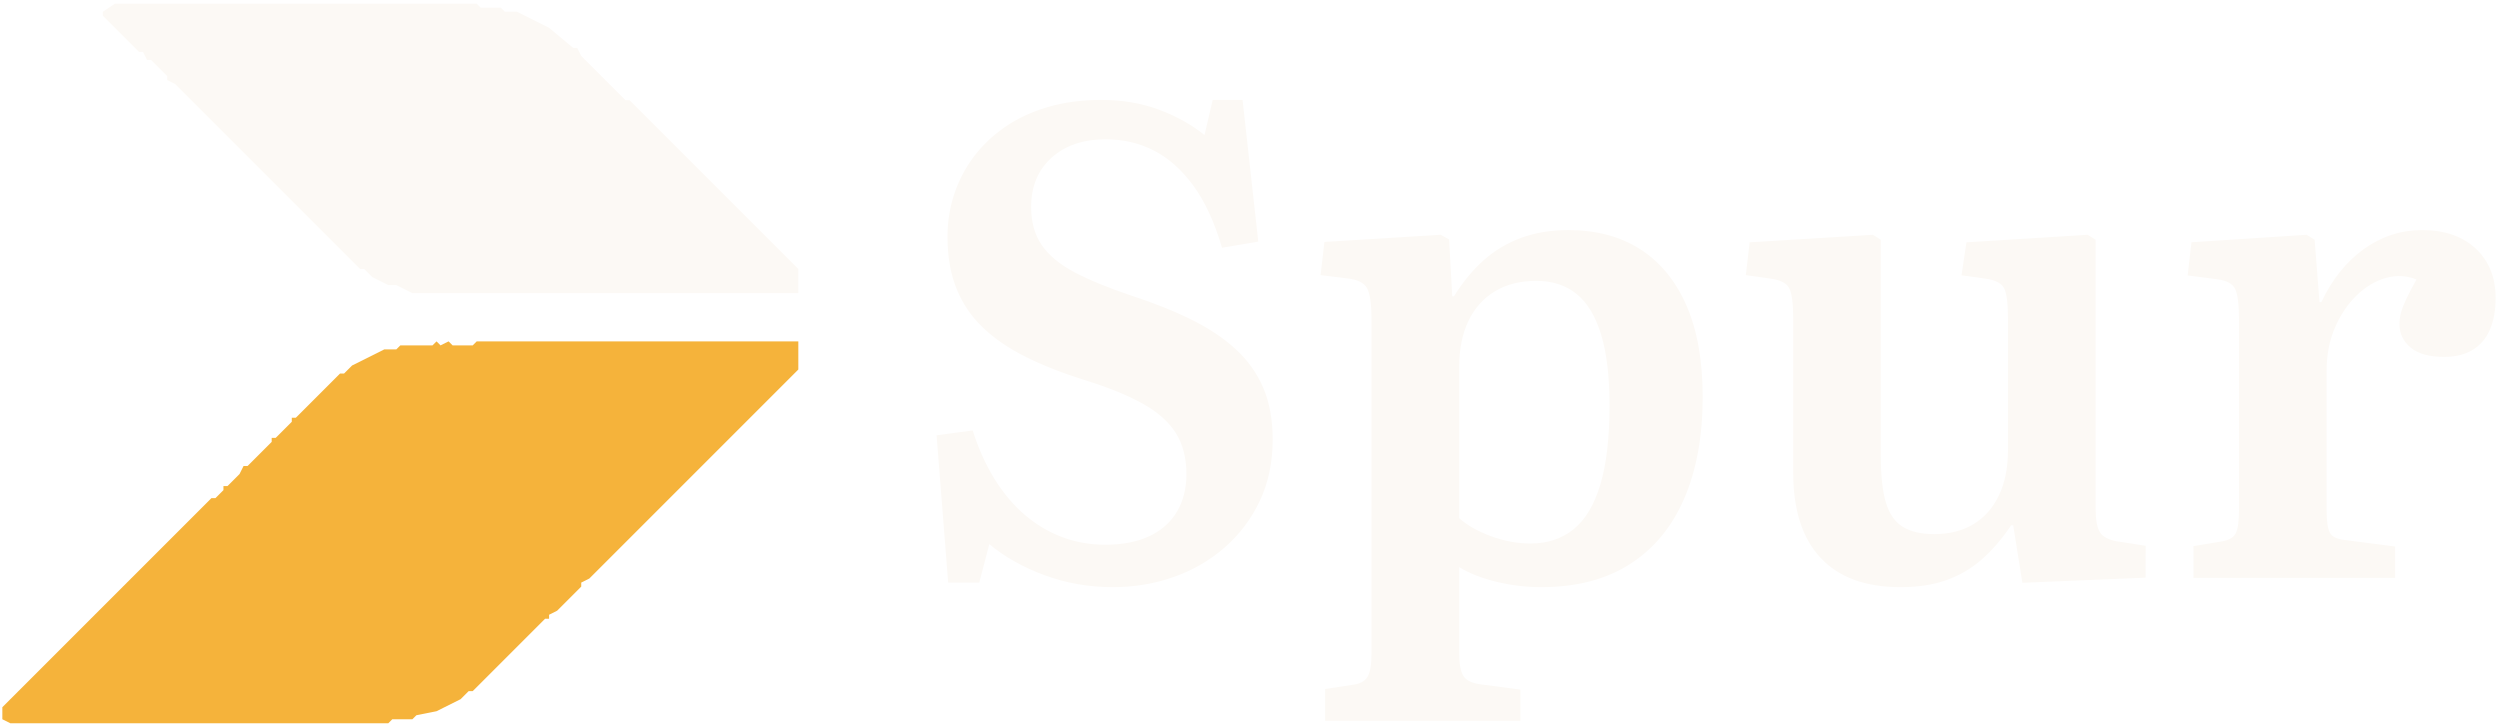
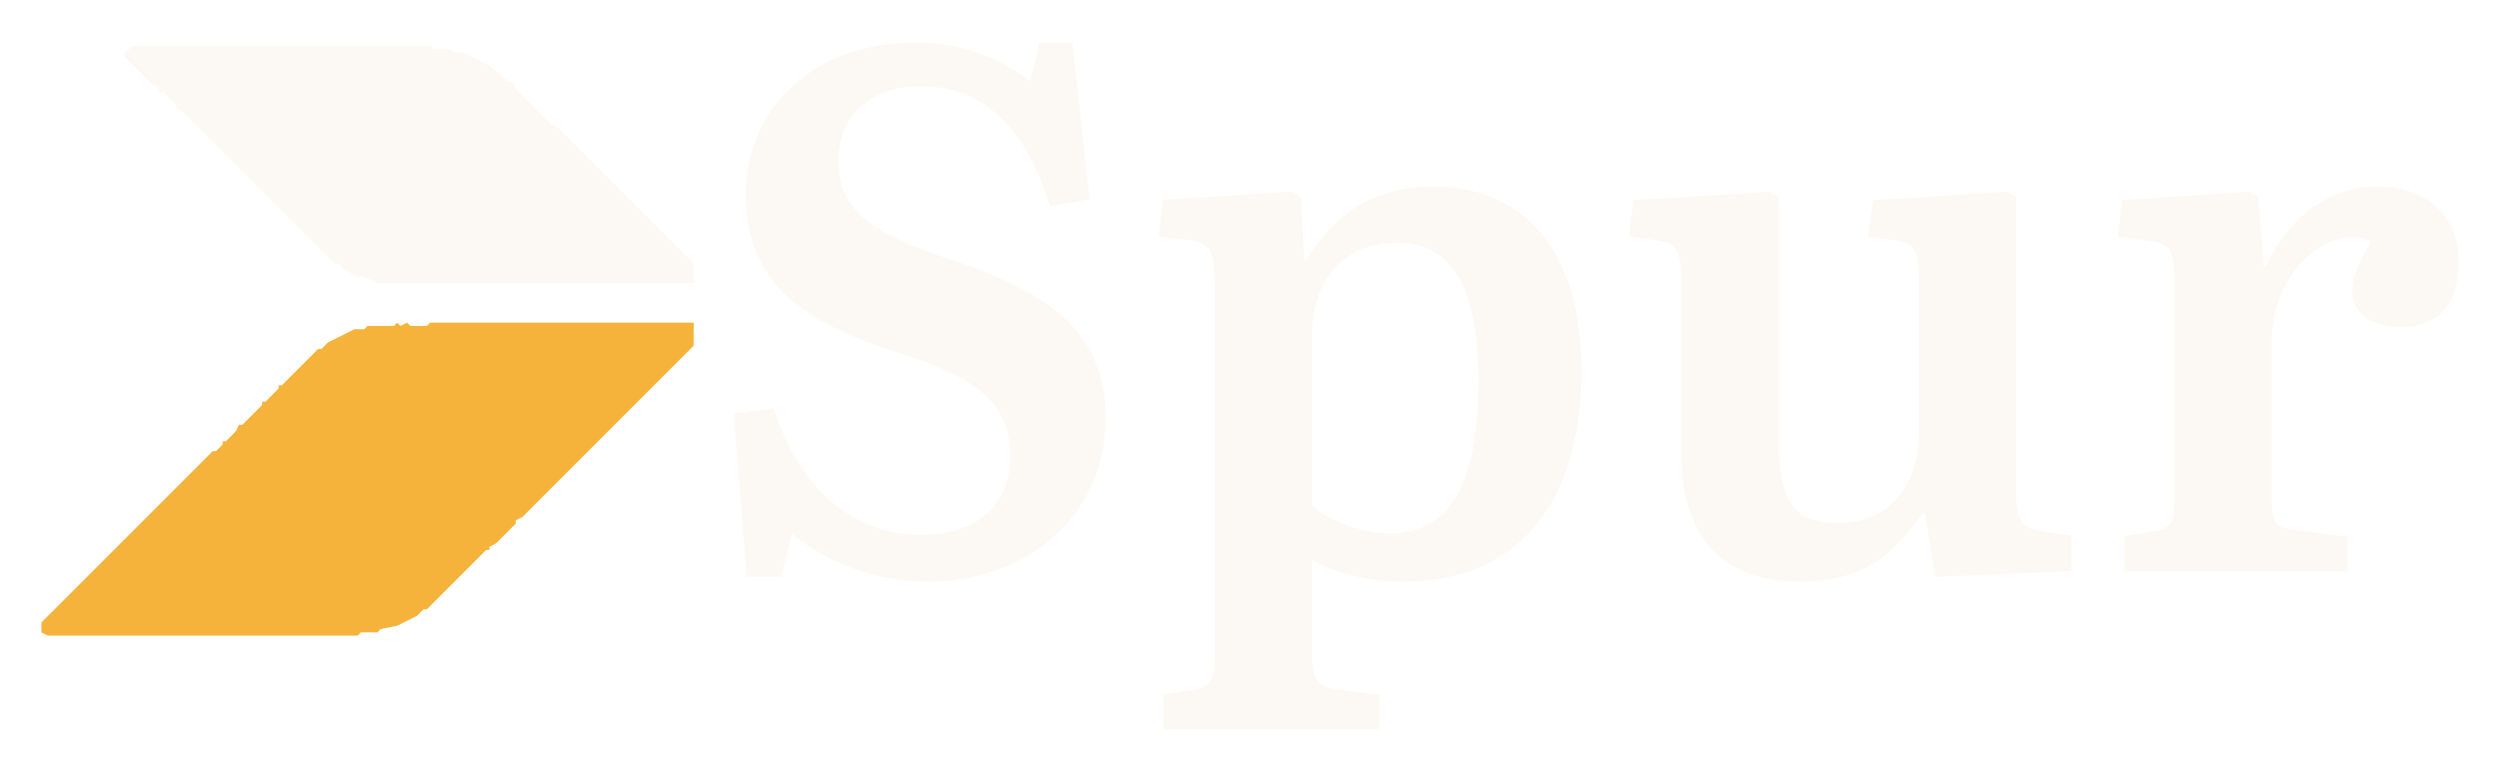
- <svg xmlns="http://www.w3.org/2000/svg" viewBox="29 14 298.5 86.8" role="img" aria-label="Spur">
+ <svg xmlns="http://www.w3.org/2000/svg" width="364.25" height="112.5" viewBox="23.250 7.750 364.250 112.500" role="img" aria-label="Spur logo, Literata, Storm Slate division label">
  <g transform="translate(0 1) scale(0.48)">
    <path d="M86 30 L86 31 L95 40 L96 40 L97 42 L98 42 L102 46 L102 47 L104 48 L150 94 L151 94 L153 96 L157 98 L159 98 L163 100 L259 100 L259 94 L217 52 L216 52 L205 41 L204 39 L203 39 L197 34 L189 30 L186 30 L185 29 L180 29 L179 28 L89 28 Z" fill="#FCF9F5" />
    <path d="M259 112 L179 112 L178 113 L173 113 L172 112 L170 113 L169 112 L168 113 L160 113 L159 114 L156 114 L148 118 L146 120 L145 120 L134 131 L133 131 L133 132 L129 136 L128 136 L128 137 L122 143 L121 143 L120 145 L117 148 L116 148 L116 149 L114 151 L113 151 L61 203 L61 206 L63 207 L157 207 L158 206 L163 206 L164 205 L169 204 L175 201 L177 199 L178 199 L196 181 L197 181 L197 180 L199 179 L205 173 L205 172 L207 171 L259 119 Z" fill="#F5B33B" />
  </g>
-   <path d="M314.892 -14Q261.008 -14 212.2 3.844Q163.393 21.688 128.146 51.008L112.975 -7.091H65.968L48.452 215.522L103.008 222.855Q115.957 182.037 135.82 149.851Q155.683 117.665 181.443 95.524Q207.202 73.384 237.957 61.757Q268.712 50.13 302.939 50.13Q342.866 50.13 370.235 63.139Q397.604 76.148 411.83 100.223Q426.055 124.297 426.055 156.608Q426.055 193.474 410.058 218.911Q394.06 244.347 359.843 263.411Q325.626 282.474 270.938 299.394Q221.641 314.91 183.475 333.886Q145.309 352.861 118.891 377.885Q92.473 402.909 78.714 436.773Q64.954 470.637 64.954 515.705Q64.954 548.939 74.897 579.321Q84.841 609.702 103.958 635.584Q123.076 661.466 151.273 681.053Q179.471 700.639 216.195 711.517Q252.919 722.395 297.268 722.395Q344.439 722.395 383.848 707.904Q423.258 693.413 453.393 669.349L465.806 722.395H510.916L534.651 508.286L479.887 498.989Q462.799 556.97 436.432 592.936Q410.064 628.901 376.907 645.884Q343.75 662.867 304 662.867Q253.042 662.867 222.205 635.024Q191.367 607.182 191.367 560.576Q191.367 526.134 207.527 502.787Q223.686 479.44 256.932 461.894Q290.177 444.349 341.013 427.229Q392.702 410.461 433.026 390.597Q473.35 370.733 500.728 345.499Q528.106 320.266 542.267 287.056Q556.429 253.846 556.429 208.966Q556.429 157.598 537.011 116.487Q517.594 75.375 483.862 45.965Q450.131 16.556 406.645 1.278Q363.16 -14 314.892 -14Z" transform="translate(137 83) scale(0.079 -0.079)" fill="#FCF9F5" />
-   <path d="M31.72 -216V-167.921L74.124 -161.464Q89.04 -159.548 95.418 -150.03Q101.797 -140.512 101.797 -114.564V389.382Q101.797 426.194 94.937 438.072Q88.076 449.95 66.353 452.475L24.817 457.615L30.642 507.751L206.331 518.587L219.061 511.535L223.814 425.606H226.45Q246.671 458.242 271.597 480.327Q296.524 502.411 328.286 514.045Q360.048 525.679 398.973 525.679Q462.521 525.679 507.808 496.811Q553.095 467.942 577.717 411.868Q602.339 355.795 602.339 273.232Q602.339 185.027 574.645 120.469Q546.951 55.911 492.538 20.956Q438.124 -14 358.401 -14Q324.12 -14 290.799 -5.942Q257.479 2.116 234.311 16.264V-113.616Q234.311 -138.028 240.699 -148.242Q247.088 -158.456 267.211 -160.96L326.76 -168.857V-216ZM342.027 51.97Q380.676 51.97 407.366 73.641Q434.056 95.313 447.794 141.487Q461.532 187.662 461.532 260.432Q461.532 326.056 448.814 367.767Q436.096 409.477 411.647 429.207Q387.197 448.937 350.897 448.937Q314.392 448.937 288.3 433.132Q262.207 417.328 248.259 388.328Q234.311 359.327 234.311 318.175V90.316Q252.031 74.245 282.099 63.107Q312.168 51.97 342.027 51.97Z" transform="translate(184.716 83) scale(0.079 -0.079)" fill="#FCF9F5" />
-   <path d="M257.285 -14Q177.833 -14 136.495 30.31Q95.157 74.62 95.157 158.883V391.706Q95.157 424.726 89.59 436.88Q84.022 449.034 61.709 452.194L23.568 457.559L29.309 507.191L215.503 518.587L227.588 511.031V182.517Q227.588 139.258 235.304 113.69Q243.02 88.123 260.828 77.147Q278.636 66.171 308.309 66.171Q342.974 66.171 367.856 81.333Q392.738 96.495 406.252 125.075Q419.766 153.655 419.766 192.92V391.754Q419.766 425.927 414.036 437.48Q408.306 449.034 386.438 452.194L349.521 457.343L356.99 507.191L540.112 518.587L552.197 511.031V105.56Q552.197 79.064 558.805 68.868Q565.413 58.672 584.317 55.232L627.849 48.559L627.765 0.336L441.527 -7.404L427.659 79.471H424.507Q403.778 48.612 380.158 27.956Q356.538 7.3 326.836 -3.35Q297.134 -14 257.285 -14Z" transform="translate(235.592 83) scale(0.079 -0.079)" fill="#FCF9F5" />
-   <path d="M45.078 0V48.079L88.41 55.256Q104.242 57.892 109.092 67.622Q113.942 77.352 113.942 103.268V389.886Q113.942 423.65 108.332 436.188Q102.723 448.726 80.206 451.466L36.314 457.111L42.067 507.247L216.281 518.587L228.218 511.031L235.575 416.737H238.316Q263.077 468.888 303.041 497.283Q343.005 525.679 390.449 525.679Q441.781 525.679 471.765 497.625Q501.749 469.571 501.749 423.083Q501.749 395.262 493.141 375.265Q484.533 355.269 467.14 344.643Q449.748 334.018 423.645 334.018Q390.189 334.018 373.315 348.135Q356.441 362.253 356.441 383.545Q356.441 392.608 358.967 401.596Q361.492 410.583 367.277 422.64Q373.062 434.697 382.168 451.031Q359.621 460.064 335.666 453.23Q311.711 446.396 291.573 426.828Q271.436 407.26 258.904 378.184Q246.373 349.108 246.373 313.75V101.52Q246.373 77.584 251.155 68.428Q255.937 59.272 273.089 57.356L349.91 47.379V0Z" transform="translate(287.337 83) scale(0.079 -0.079)" fill="#FCF9F5" />
+   <path d="M314.892 -14Q261.008 -14 212.2 3.844Q163.393 21.688 128.146 51.008L112.975 -7.091H65.968L48.452 215.522L103.008 222.855Q115.957 182.037 135.82 149.851Q155.683 117.665 181.443 95.524Q207.202 73.384 237.957 61.757Q268.712 50.13 302.939 50.13Q342.866 50.13 370.235 63.139Q397.604 76.148 411.83 100.223Q426.055 124.297 426.055 156.608Q426.055 193.474 410.058 218.911Q394.06 244.347 359.843 263.411Q325.626 282.474 270.938 299.394Q221.641 314.91 183.475 333.886Q145.309 352.861 118.891 377.885Q92.473 402.909 78.714 436.773Q64.954 470.637 64.954 515.705Q64.954 548.939 74.897 579.321Q84.841 609.702 103.958 635.584Q123.076 661.466 151.273 681.053Q179.471 700.639 216.195 711.517Q252.919 722.395 297.268 722.395Q344.439 722.395 383.848 707.904Q423.258 693.413 453.393 669.349L465.806 722.395H510.916L534.651 508.286L479.887 498.989Q462.799 556.97 436.432 592.936Q410.064 628.901 376.907 645.884Q343.75 662.867 304 662.867Q253.042 662.867 222.205 635.024Q191.367 607.182 191.367 560.576Q191.367 526.134 207.527 502.787Q223.686 479.44 256.932 461.894Q290.177 444.349 341.013 427.229Q392.702 410.461 433.026 390.597Q473.35 370.733 500.728 345.499Q528.106 320.266 542.267 287.056Q556.429 253.846 556.429 208.966Q556.429 157.598 537.011 116.487Q517.594 75.375 483.862 45.965Q450.131 16.556 406.645 1.278Q363.16 -14 314.892 -14Z" transform="translate(125 91) scale(1.35) translate(-137 -83) translate(137 83) scale(0.079 -0.079)" fill="#FCF9F5" />
+   <path d="M31.72 -216V-167.921L74.124 -161.464Q89.04 -159.548 95.418 -150.03Q101.797 -140.512 101.797 -114.564V389.382Q101.797 426.194 94.937 438.072Q88.076 449.95 66.353 452.475L24.817 457.615L30.642 507.751L206.331 518.587L219.061 511.535L223.814 425.606H226.45Q246.671 458.242 271.597 480.327Q296.524 502.411 328.286 514.045Q360.048 525.679 398.973 525.679Q462.521 525.679 507.808 496.811Q553.095 467.942 577.717 411.868Q602.339 355.795 602.339 273.232Q602.339 185.027 574.645 120.469Q546.951 55.911 492.538 20.956Q438.124 -14 358.401 -14Q324.12 -14 290.799 -5.942Q257.479 2.116 234.311 16.264V-113.616Q234.311 -138.028 240.699 -148.242Q247.088 -158.456 267.211 -160.96L326.76 -168.857V-216ZM342.027 51.97Q380.676 51.97 407.366 73.641Q434.056 95.313 447.794 141.487Q461.532 187.662 461.532 260.432Q461.532 326.056 448.814 367.767Q436.096 409.477 411.647 429.207Q387.197 448.937 350.897 448.937Q314.392 448.937 288.3 433.132Q262.207 417.328 248.259 388.328Q234.311 359.327 234.311 318.175V90.316Q252.031 74.245 282.099 63.107Q312.168 51.97 342.027 51.97Z" transform="translate(125 91) scale(1.35) translate(-137 -83) translate(184.716 83) scale(0.079 -0.079)" fill="#FCF9F5" />
+   <path d="M257.285 -14Q177.833 -14 136.495 30.31Q95.157 74.62 95.157 158.883V391.706Q95.157 424.726 89.59 436.88Q84.022 449.034 61.709 452.194L23.568 457.559L29.309 507.191L215.503 518.587L227.588 511.031V182.517Q227.588 139.258 235.304 113.69Q243.02 88.123 260.828 77.147Q278.636 66.171 308.309 66.171Q342.974 66.171 367.856 81.333Q392.738 96.495 406.252 125.075Q419.766 153.655 419.766 192.92V391.754Q419.766 425.927 414.036 437.48Q408.306 449.034 386.438 452.194L349.521 457.343L356.99 507.191L540.112 518.587L552.197 511.031V105.56Q552.197 79.064 558.805 68.868Q565.413 58.672 584.317 55.232L627.849 48.559L627.765 0.336L441.527 -7.404L427.659 79.471H424.507Q403.778 48.612 380.158 27.956Q356.538 7.3 326.836 -3.35Q297.134 -14 257.285 -14Z" transform="translate(125 91) scale(1.35) translate(-137 -83) translate(235.592 83) scale(0.079 -0.079)" fill="#FCF9F5" />
+   <path d="M45.078 0V48.079L88.41 55.256Q104.242 57.892 109.092 67.622Q113.942 77.352 113.942 103.268V389.886Q113.942 423.65 108.332 436.188Q102.723 448.726 80.206 451.466L36.314 457.111L42.067 507.247L216.281 518.587L228.218 511.031L235.575 416.737H238.316Q263.077 468.888 303.041 497.283Q343.005 525.679 390.449 525.679Q441.781 525.679 471.765 497.625Q501.749 469.571 501.749 423.083Q501.749 395.262 493.141 375.265Q484.533 355.269 467.14 344.643Q449.748 334.018 423.645 334.018Q390.189 334.018 373.315 348.135Q356.441 362.253 356.441 383.545Q356.441 392.608 358.967 401.596Q361.492 410.583 367.277 422.64Q373.062 434.697 382.168 451.031Q359.621 460.064 335.666 453.23Q311.711 446.396 291.573 426.828Q271.436 407.26 258.904 378.184Q246.373 349.108 246.373 313.75V101.52Q246.373 77.584 251.155 68.428Q255.937 59.272 273.089 57.356L349.91 47.379V0Z" transform="translate(125 91) scale(1.35) translate(-137 -83) translate(287.337 83) scale(0.079 -0.079)" fill="#FCF9F5" />
</svg>
